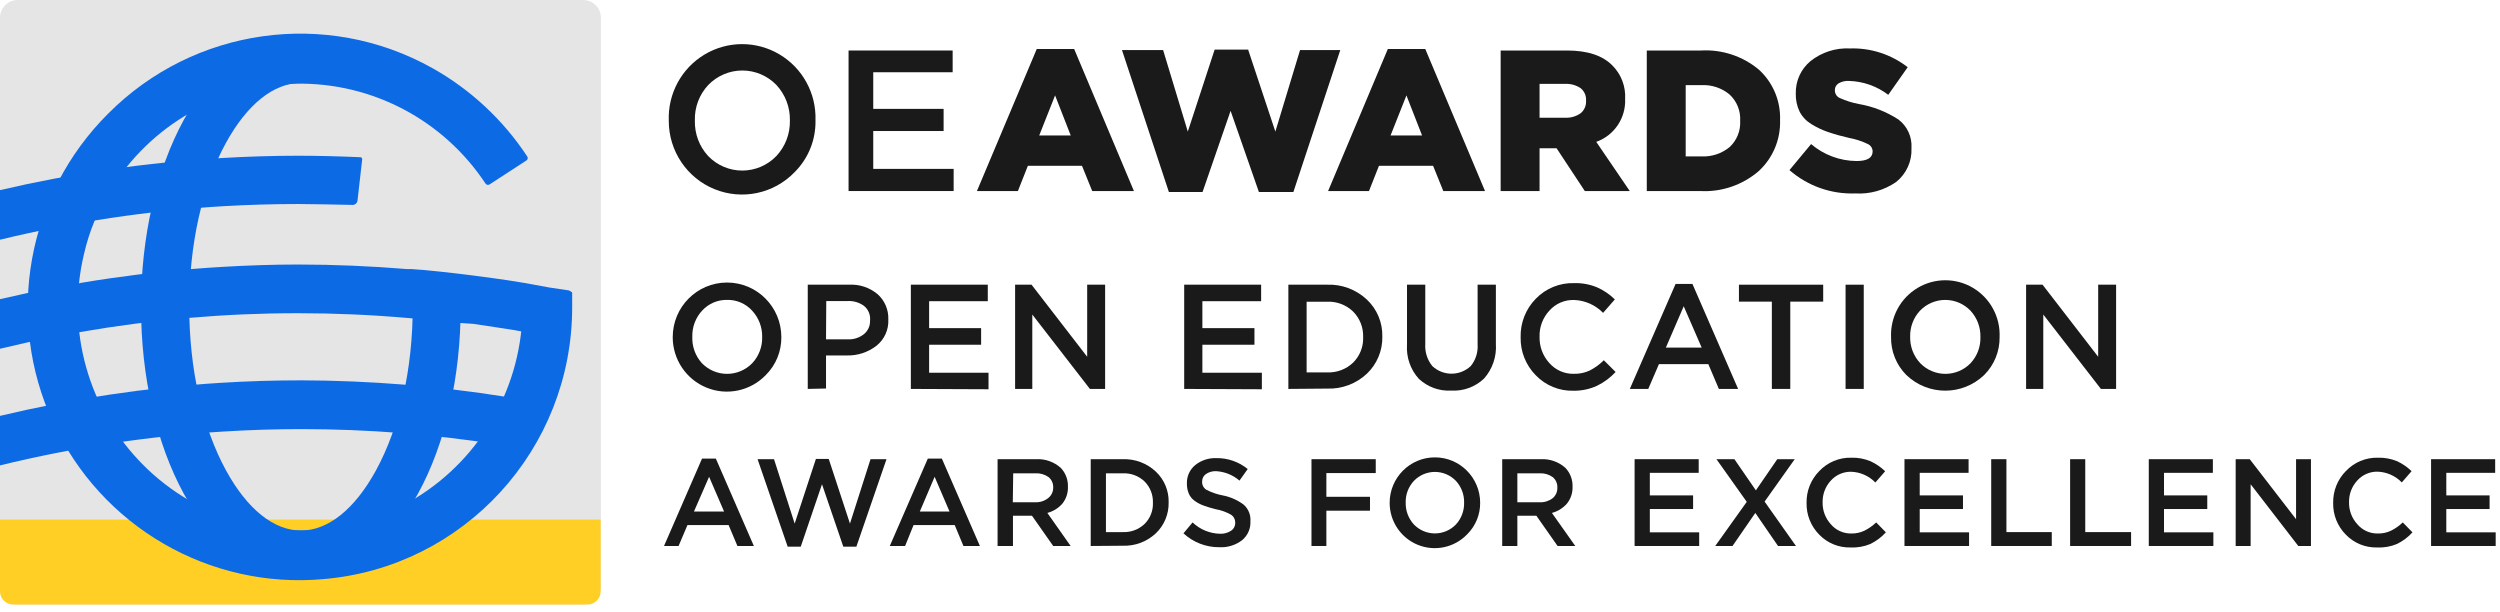
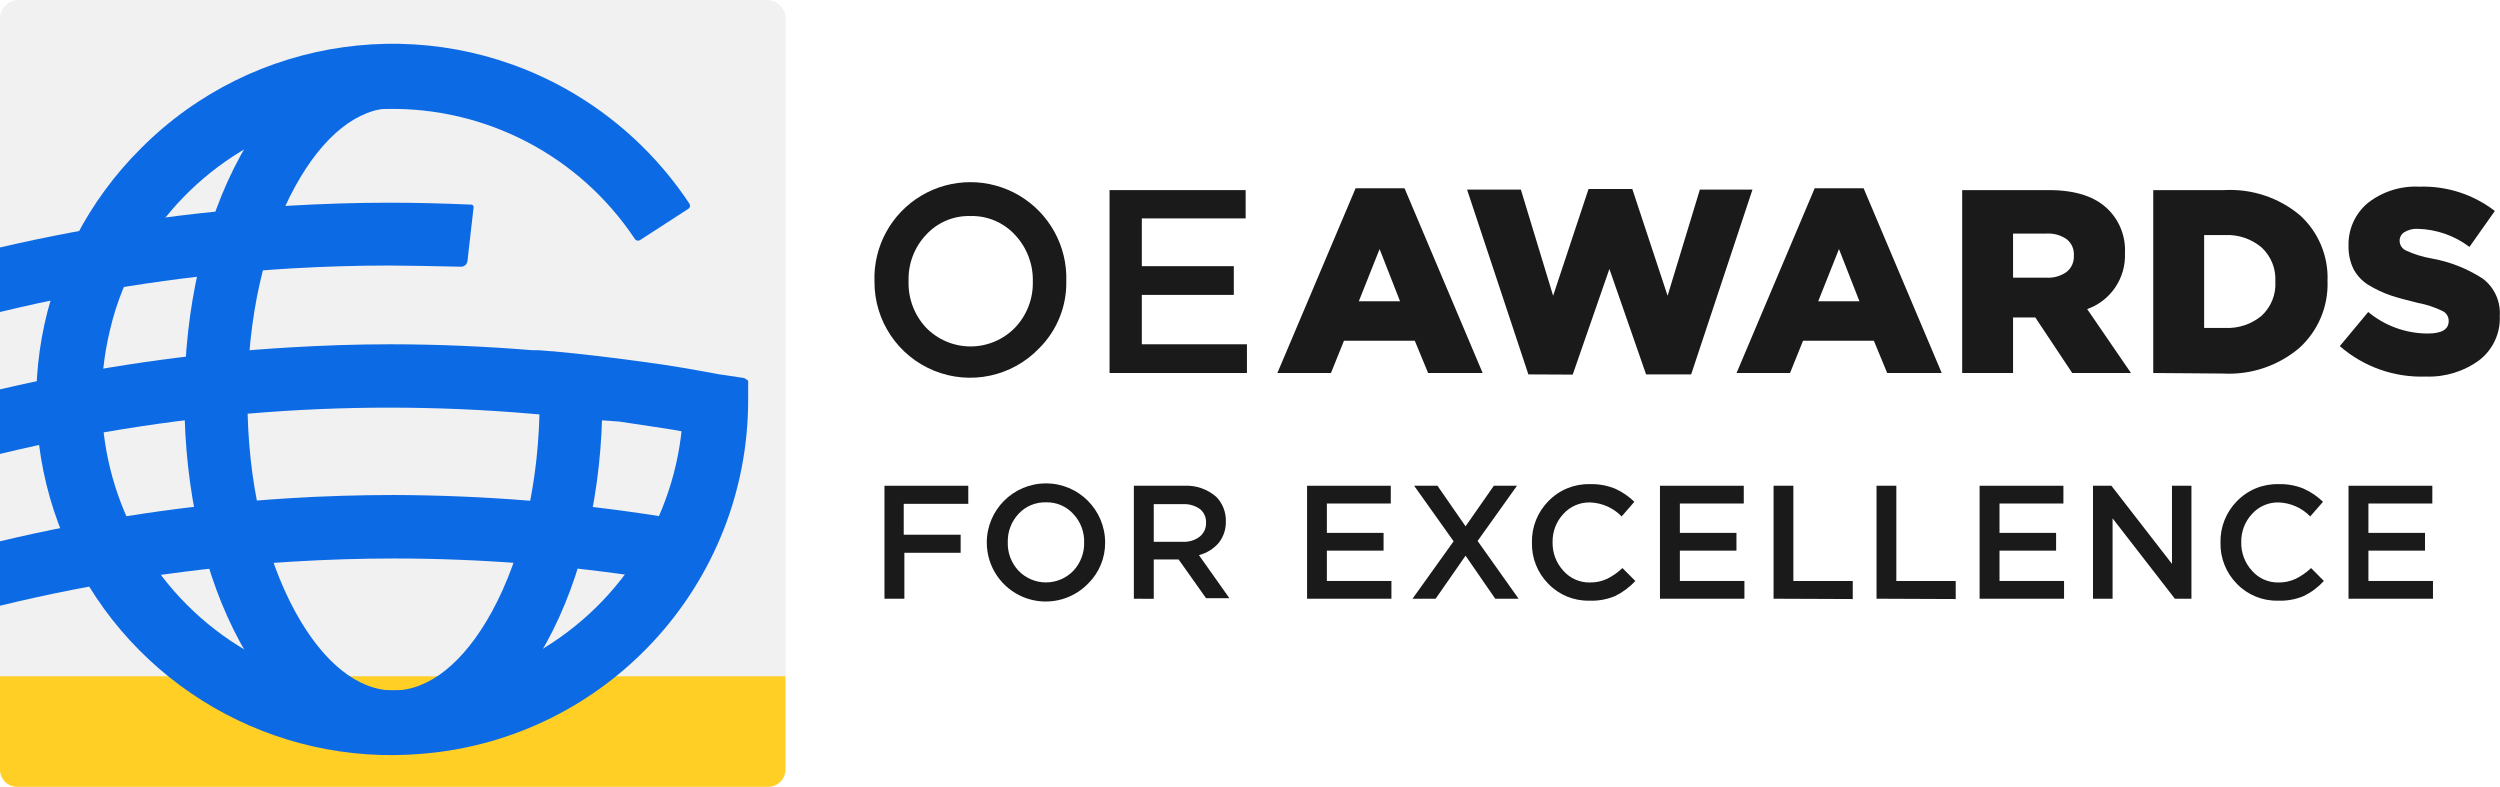
- <svg xmlns="http://www.w3.org/2000/svg" width="188px" height="46px" viewBox="0 0 188 46" version="1.1">
-   <g id="Home-Page-HD" stroke="none" stroke-width="1" fill="none" fill-rule="evenodd">
-     <g id="oeg_desktop" transform="translate(-296, -608)">
-       <g id="Padding-Group-26" transform="translate(280, 592)">
-         <g id="logos/oeawards" transform="translate(16, 16)">
-           <g id="oeawards">
-             <path d="M59.759,12.942 C58.199,14.564 55.815,15.072 53.734,14.226 C51.653,13.38 50.291,11.35 50.292,9.094 L50.292,9.063 C50.22,7.039 51.251,5.137 52.982,4.1 C54.714,3.063 56.87,3.057 58.607,4.084 C60.345,5.111 61.386,7.008 61.325,9.032 L61.325,9.063 C61.352,10.517 60.786,11.918 59.759,12.942 L59.759,12.942 Z M53.256,11.736 C53.928,12.434 54.852,12.827 55.818,12.827 C56.784,12.827 57.708,12.434 58.38,11.736 C59.05,11.023 59.416,10.075 59.4,9.094 L59.4,9.063 C59.422,8.073 59.058,7.114 58.386,6.39 C57.713,5.695 56.789,5.302 55.824,5.302 C54.859,5.302 53.935,5.695 53.262,6.39 C52.591,7.107 52.228,8.061 52.254,9.045 L52.254,9.076 C52.23,10.06 52.589,11.015 53.256,11.736 Z" id="Shape" fill="#1A1A1A" fill-rule="nonzero" />
-             <polygon id="Path" fill="#1A1A1A" fill-rule="nonzero" points="63.812 14.366 63.812 3.798 71.639 3.798 71.639 5.433 65.668 5.433 65.668 8.187 70.959 8.187 70.959 9.853 65.668 9.853 65.668 12.7 71.714 12.7 71.714 14.366" />
-             <path d="M73.465,14.366 L77.963,3.686 L80.778,3.686 L85.271,14.366 L82.134,14.366 L81.366,12.47 L77.295,12.47 L76.546,14.366 L73.465,14.366 Z M78.149,10.188 L80.519,10.188 L79.343,7.174 L78.149,10.188 Z" id="Shape" fill="#1A1A1A" fill-rule="nonzero" />
-             <polygon id="Path" fill="#1A1A1A" fill-rule="nonzero" points="87.9 14.44 84.373 3.767 87.467 3.767 89.323 9.896 91.341 3.73 93.859 3.73 95.907 9.896 97.763 3.767 100.789 3.767 97.262 14.44 94.67 14.44 92.541 8.336 90.431 14.44" />
-             <path d="M99.873,14.366 L104.365,3.686 L107.181,3.686 L111.673,14.366 L108.536,14.366 L107.769,12.47 L103.697,12.47 L102.948,14.366 L99.873,14.366 Z M104.57,10.188 L106.939,10.188 L105.764,7.174 L104.57,10.188 Z" id="Shape" fill="#1A1A1A" fill-rule="nonzero" />
-             <path d="M112.849,14.366 L112.849,3.798 L117.836,3.798 C119.389,3.798 120.533,4.177 121.276,4.948 C121.922,5.608 122.261,6.511 122.21,7.435 L122.21,7.435 C122.273,8.875 121.391,10.187 120.038,10.667 L122.557,14.366 L119.178,14.366 L117.056,11.152 L115.775,11.152 L115.775,14.366 L112.849,14.366 Z M115.775,8.852 L117.7,8.852 C118.111,8.874 118.518,8.758 118.857,8.522 C119.134,8.298 119.288,7.954 119.271,7.596 L119.271,7.565 C119.296,7.203 119.141,6.851 118.857,6.626 C118.512,6.396 118.101,6.285 117.687,6.309 L115.775,6.309 L115.775,8.852 Z" id="Shape" fill="#1A1A1A" fill-rule="nonzero" />
-             <path d="M123.838,14.366 L123.838,3.798 L127.909,3.798 C129.493,3.706 131.052,4.221 132.271,5.24 C133.331,6.207 133.913,7.595 133.861,9.032 L133.861,9.032 C133.909,10.489 133.319,11.893 132.247,12.874 C131.026,13.922 129.45,14.456 127.847,14.366 L123.838,14.366 Z M126.764,11.761 L127.952,11.761 C128.72,11.799 129.474,11.549 130.068,11.059 C130.614,10.553 130.905,9.827 130.86,9.082 L130.86,9.082 C130.903,8.339 130.613,7.616 130.068,7.111 C129.477,6.616 128.721,6.363 127.952,6.403 L126.764,6.403 L126.764,11.761 Z" id="Shape" fill="#1A1A1A" fill-rule="nonzero" />
-             <path d="M139.517,14.546 C137.705,14.613 135.936,13.986 134.567,12.793 L136.194,10.835 C137.151,11.65 138.362,12.101 139.616,12.109 C140.42,12.109 140.822,11.867 140.822,11.382 L140.822,11.382 C140.817,11.142 140.675,10.927 140.457,10.829 C140.007,10.613 139.531,10.458 139.04,10.369 C138.503,10.249 137.972,10.099 137.45,9.921 C137.016,9.773 136.601,9.575 136.213,9.331 C135.837,9.106 135.531,8.781 135.328,8.392 C135.128,7.969 135.03,7.505 135.043,7.037 L135.043,7.037 C135.018,6.094 135.427,5.193 136.151,4.594 C136.995,3.924 138.053,3.586 139.127,3.643 C140.69,3.594 142.221,4.093 143.458,5.054 L141.998,7.13 C141.145,6.481 140.111,6.116 139.04,6.086 C138.766,6.069 138.493,6.134 138.255,6.272 C138.085,6.378 137.982,6.563 137.982,6.763 L137.982,6.794 C137.979,7.045 138.125,7.272 138.354,7.372 C138.818,7.583 139.306,7.735 139.808,7.826 C140.861,8.01 141.867,8.405 142.765,8.989 C143.428,9.492 143.795,10.295 143.743,11.127 L143.743,11.158 C143.784,12.139 143.353,13.08 142.586,13.688 C141.687,14.311 140.607,14.613 139.517,14.546 Z" id="Path" fill="#1A1A1A" fill-rule="nonzero" />
-             <rect id="Rectangle" fill="#E5E5E5" fill-rule="nonzero" x="0" y="0" width="45.188" height="45.459" rx="1.338" />
-             <path d="M0,39.075 L45.169,39.075 L45.169,44.471 C45.169,45.017 44.729,45.459 44.185,45.459 L0.984,45.459 C0.44,45.459 0,45.017 0,44.471 L0,39.075 Z" id="Path" fill="#FFCF25" fill-rule="nonzero" />
-             <path d="M22.615,43.514 C19.181,43.514 16.088,41.251 13.817,37.123 C11.756,33.338 10.605,28.346 10.605,23.068 C10.605,17.791 11.756,12.799 13.817,9.02 C16.088,4.892 19.181,2.617 22.615,2.617 C23.571,2.673 24.317,3.468 24.317,4.429 C24.317,5.39 23.571,6.185 22.615,6.241 C20.574,6.241 18.575,7.851 16.979,10.766 C15.197,14.024 14.231,18.394 14.231,23.068 C14.231,27.743 15.215,32.119 16.997,35.376 C18.594,38.292 20.592,39.896 22.634,39.896 C24.676,39.896 26.675,38.292 28.271,35.376 C30.053,32.119 31.037,27.749 31.037,23.068 C31.093,22.109 31.884,21.359 32.84,21.359 C33.797,21.359 34.588,22.109 34.644,23.068 C34.644,28.346 33.506,33.338 31.433,37.123 C29.156,41.251 26.031,43.514 22.615,43.514 Z" id="Path" fill="#0D6AE5" fill-rule="nonzero" />
-             <path d="M0,31.274 C5.459,29.971 11.019,29.139 16.62,28.787 C18.625,28.663 20.66,28.601 22.671,28.601 C27.812,28.617 32.945,29.031 38.022,29.838 L39.805,30.118 L39.248,33.704 L37.466,33.425 C32.571,32.657 27.625,32.271 22.671,32.268 C20.734,32.268 18.773,32.331 16.843,32.449 C11.164,32.793 5.527,33.646 0,34.997" id="Path" fill="#0D6AE5" fill-rule="nonzero" />
-             <path d="M0,22.496 C5.478,21.214 11.054,20.403 16.669,20.072 C18.563,19.96 20.493,19.892 22.405,19.892 C25.121,19.892 27.881,20.01 30.61,20.234 L30.956,20.234 L31.742,20.296 L31.798,20.296 C33.518,20.458 35.294,20.669 37.076,20.918 L38.165,21.073 L38.165,21.073 L39.402,21.272 L39.402,21.272 C40.052,21.384 40.689,21.502 41.314,21.62 L42.768,21.838 C42.91,21.871 43.007,22.002 42.997,22.148 L42.744,25.574 L40.634,25.182 C40.015,25.064 39.396,24.952 38.691,24.828 L37.453,24.635 L35.597,24.355 L33.933,24.243 L32.695,24.113 C21.757,22.921 10.696,23.636 0,26.226" id="Path" fill="#0D6AE5" fill-rule="nonzero" />
-             <path d="M-1.73127164e-14,18.027 C5.528,16.684 11.165,15.839 16.843,15.503 C18.699,15.398 20.555,15.342 22.411,15.342 C23.259,15.342 25.388,15.385 26.52,15.41 C26.707,15.408 26.863,15.267 26.885,15.081 L27.238,11.972 C27.241,11.936 27.23,11.9 27.207,11.872 C27.183,11.844 27.15,11.826 27.114,11.823 C25.548,11.755 23.971,11.711 22.411,11.711 C20.493,11.711 18.55,11.774 16.645,11.885 C11.038,12.215 5.47,13.022 -1.73127164e-14,14.297" id="Path" fill="#0D6AE5" fill-rule="nonzero" />
-             <path d="M24.299,43.551 C15.73,44.31 7.607,39.593 3.985,31.755 C0.362,23.917 2.018,14.639 8.124,8.554 C14.576,2.058 24.536,0.657 32.516,5.122 C35.388,6.733 37.834,9.012 39.65,11.767 C39.682,11.815 39.694,11.873 39.682,11.93 C39.67,11.986 39.636,12.035 39.588,12.066 L36.816,13.868 C36.766,13.901 36.705,13.912 36.647,13.899 C36.589,13.886 36.538,13.851 36.507,13.8 C33.343,9.019 27.971,6.19 22.258,6.294 C16.545,6.399 11.279,9.423 8.291,14.316 C7.367,15.796 6.697,17.423 6.311,19.127 C4.954,24.822 6.64,30.817 10.762,34.957 C14.884,39.097 20.852,40.788 26.52,39.423 C28.217,39.036 29.837,38.361 31.309,37.428 C36.273,34.366 39.298,28.933 39.297,23.081 L39.297,21.956 L42.038,21.813 L42.948,21.943 C42.995,21.952 43.029,21.994 43.028,22.043 L43.028,23.081 C43.042,33.762 34.894,42.667 24.299,43.551 Z" id="Path" fill="#0D6AE5" fill-rule="nonzero" />
-             <path d="M57.594,28.197 C56.441,29.4 54.675,29.778 53.134,29.151 C51.593,28.525 50.585,27.02 50.589,25.35 L50.589,25.35 C50.589,23.084 52.418,21.247 54.673,21.247 C56.929,21.247 58.757,23.084 58.757,25.35 L58.757,25.35 C58.769,26.418 58.35,27.445 57.594,28.197 Z M52.78,27.308 C53.277,27.823 53.962,28.114 54.676,28.114 C55.391,28.114 56.075,27.823 56.573,27.308 C57.068,26.777 57.335,26.071 57.315,25.344 L57.315,25.344 C57.33,24.609 57.059,23.898 56.56,23.361 C56.074,22.826 55.381,22.531 54.661,22.552 C53.957,22.542 53.282,22.834 52.805,23.354 C52.31,23.886 52.043,24.591 52.062,25.319 L52.062,25.319 C52.032,26.051 52.29,26.765 52.78,27.308 L52.78,27.308 Z" id="Shape" fill="#1A1A1A" fill-rule="nonzero" />
-             <path d="M60.743,29.247 L60.743,21.409 L63.837,21.409 C64.621,21.363 65.393,21.619 65.996,22.124 C66.535,22.604 66.83,23.302 66.801,24.026 L66.801,24.026 C66.839,24.787 66.51,25.521 65.916,25.996 C65.273,26.497 64.477,26.756 63.664,26.73 L62.117,26.73 L62.117,29.216 L60.743,29.247 Z M62.117,25.518 L63.732,25.518 C64.178,25.544 64.619,25.405 64.969,25.126 C65.272,24.88 65.442,24.504 65.427,24.113 L65.427,24.113 C65.475,23.687 65.302,23.267 64.969,23 C64.61,22.74 64.173,22.613 63.732,22.639 L62.135,22.639 L62.117,25.518 Z" id="Shape" fill="#1A1A1A" fill-rule="nonzero" />
-             <polygon id="Path" fill="#1A1A1A" fill-rule="nonzero" points="68.496 29.247 68.496 21.409 74.282 21.409 74.282 22.652 69.87 22.652 69.87 24.678 73.78 24.678 73.78 25.922 69.87 25.922 69.87 28.029 74.337 28.029 74.337 29.272" />
-             <polygon id="Path" fill="#1A1A1A" fill-rule="nonzero" points="76.336 29.247 76.336 21.409 77.573 21.409 81.756 26.829 81.756 21.409 83.105 21.409 83.105 29.247 81.96 29.247 77.629 23.653 77.629 29.247" />
-             <polygon id="Path" fill="#1A1A1A" fill-rule="nonzero" points="89.051 29.247 89.051 21.409 94.837 21.409 94.837 22.652 90.419 22.652 90.419 24.678 94.335 24.678 94.335 25.922 90.419 25.922 90.419 28.029 94.892 28.029 94.892 29.272" />
-             <path d="M96.885,29.247 L96.885,21.409 L99.799,21.409 C100.901,21.366 101.974,21.766 102.781,22.521 C103.55,23.239 103.976,24.253 103.951,25.306 L103.951,25.306 C103.975,26.362 103.552,27.379 102.788,28.104 C101.981,28.86 100.908,29.263 99.805,29.222 L96.885,29.247 Z M98.258,28.004 L99.799,28.004 C100.526,28.036 101.234,27.769 101.76,27.264 C102.264,26.761 102.535,26.069 102.509,25.356 L102.509,25.356 C102.534,24.639 102.263,23.944 101.76,23.435 C101.236,22.927 100.527,22.657 99.799,22.689 L98.258,22.689 L98.258,28.004 Z" id="Shape" fill="#1A1A1A" fill-rule="nonzero" />
-             <path d="M109.136,29.372 C108.238,29.424 107.357,29.105 106.698,28.489 C106.064,27.791 105.743,26.864 105.807,25.922 L105.807,21.409 L107.181,21.409 L107.181,25.866 C107.142,26.466 107.33,27.058 107.707,27.525 C108.521,28.293 109.788,28.293 110.602,27.525 C110.972,27.07 111.156,26.49 111.116,25.903 L111.116,21.409 L112.49,21.409 L112.49,25.853 C112.556,26.811 112.234,27.754 111.599,28.47 C110.936,29.098 110.045,29.424 109.136,29.372 L109.136,29.372 Z" id="Path" fill="#1A1A1A" fill-rule="nonzero" />
-             <path d="M118.325,29.384 C117.26,29.412 116.232,28.991 115.491,28.222 C114.737,27.46 114.326,26.423 114.352,25.35 L114.352,25.35 C114.327,24.273 114.738,23.232 115.491,22.465 C116.247,21.683 117.295,21.257 118.38,21.291 C118.969,21.274 119.555,21.382 120.1,21.608 C120.596,21.827 121.049,22.134 121.437,22.515 L120.552,23.528 C119.976,22.934 119.193,22.587 118.368,22.559 C117.661,22.537 116.982,22.831 116.512,23.361 C116.018,23.892 115.754,24.598 115.775,25.325 L115.775,25.325 C115.756,26.055 116.02,26.764 116.512,27.302 C116.98,27.835 117.66,28.132 118.368,28.11 C118.776,28.119 119.18,28.034 119.55,27.861 C119.94,27.661 120.297,27.401 120.608,27.09 L121.493,27.973 C121.095,28.404 120.621,28.756 120.094,29.011 C119.539,29.265 118.935,29.392 118.325,29.384 L118.325,29.384 Z" id="Path" fill="#1A1A1A" fill-rule="nonzero" />
-             <path d="M122.563,29.247 L126.003,21.353 L127.272,21.353 L130.706,29.247 L129.258,29.247 L128.466,27.382 L124.753,27.382 L123.949,29.247 L122.563,29.247 Z M125.273,26.139 L127.965,26.139 L126.616,23.031 L125.273,26.139 Z" id="Shape" fill="#1A1A1A" fill-rule="nonzero" />
-             <polygon id="Path" fill="#1A1A1A" fill-rule="nonzero" points="133.243 29.247 133.243 22.683 130.768 22.683 130.768 21.409 137.104 21.409 137.104 22.683 134.629 22.683 134.629 29.247" />
-             <polygon id="Path" fill="#1A1A1A" fill-rule="nonzero" points="138.787 29.247 138.787 21.409 140.154 21.409 140.154 29.247" />
-             <path d="M149.213,28.197 C147.574,29.772 144.992,29.772 143.353,28.197 C142.599,27.44 142.186,26.407 142.208,25.337 L142.208,25.337 C142.15,23.835 142.915,22.42 144.202,21.652 C145.488,20.883 147.09,20.883 148.377,21.652 C149.663,22.42 150.428,23.835 150.37,25.337 L150.37,25.337 C150.388,26.409 149.97,27.442 149.213,28.197 L149.213,28.197 Z M144.399,27.308 C144.896,27.823 145.581,28.114 146.295,28.114 C147.01,28.114 147.694,27.823 148.192,27.308 C148.685,26.776 148.95,26.07 148.928,25.344 L148.928,25.344 C148.945,24.61 148.677,23.898 148.179,23.361 C147.682,22.845 146.998,22.554 146.283,22.554 C145.568,22.554 144.884,22.845 144.386,23.361 C143.891,23.892 143.625,24.597 143.644,25.325 L143.644,25.325 C143.626,26.06 143.898,26.772 144.399,27.308 Z" id="Shape" fill="#1A1A1A" fill-rule="nonzero" />
-             <polygon id="Path" fill="#1A1A1A" fill-rule="nonzero" points="152.362 29.247 152.362 21.409 153.6 21.409 157.783 26.829 157.783 21.409 159.131 21.409 159.131 29.247 157.987 29.247 153.655 23.653 153.655 29.247" />
-             <path d="M49.934,41.058 L52.792,34.488 L53.832,34.488 L56.69,41.058 L55.453,41.058 L54.791,39.485 L51.697,39.485 L51.029,41.058 L49.934,41.058 Z M52.186,38.466 L54.45,38.466 L53.324,35.855 L52.186,38.466 Z" id="Shape" fill="#1A1A1A" fill-rule="nonzero" />
-             <polygon id="Path" fill="#1A1A1A" fill-rule="nonzero" points="59.233 41.108 56.969 34.531 58.206 34.531 59.759 39.374 61.356 34.512 62.321 34.512 63.917 39.374 65.464 34.531 66.665 34.531 64.4 41.108 63.416 41.108 61.814 36.415 60.217 41.108" />
-             <path d="M66.912,41.058 L69.771,34.488 L70.829,34.488 L73.688,41.058 L72.45,41.058 L71.794,39.485 L68.7,39.485 L68.063,41.058 L66.912,41.058 Z M69.171,38.466 L71.404,38.466 L70.284,35.855 L69.171,38.466 Z" id="Shape" fill="#1A1A1A" fill-rule="nonzero" />
-             <path d="M75.018,41.058 L75.018,34.531 L77.914,34.531 C78.594,34.494 79.261,34.729 79.77,35.184 C80.131,35.562 80.325,36.071 80.308,36.595 L80.308,36.595 C80.327,37.056 80.18,37.508 79.894,37.869 C79.595,38.212 79.2,38.457 78.761,38.572 L80.512,41.058 L79.201,41.058 L77.604,38.783 L76.175,38.783 L76.175,41.058 L75.018,41.058 Z M76.163,37.77 L77.833,37.77 C78.182,37.789 78.526,37.683 78.805,37.471 C79.055,37.285 79.203,36.989 79.201,36.676 L79.201,36.676 C79.218,36.367 79.087,36.069 78.848,35.874 C78.557,35.671 78.206,35.572 77.852,35.594 L76.193,35.594 L76.163,37.77 Z" id="Shape" fill="#1A1A1A" fill-rule="nonzero" />
-             <path d="M82.022,41.058 L82.022,34.531 L84.441,34.531 C85.357,34.5 86.247,34.836 86.917,35.464 C87.552,36.06 87.904,36.902 87.882,37.776 L87.882,37.776 C87.903,38.655 87.552,39.502 86.917,40.107 C86.247,40.735 85.357,41.07 84.441,41.039 L82.022,41.058 Z M83.167,40.014 L84.441,40.014 C85.049,40.039 85.641,39.815 86.081,39.392 C86.498,38.973 86.723,38.399 86.7,37.807 L86.7,37.807 C86.721,37.214 86.497,36.638 86.081,36.216 C85.642,35.792 85.05,35.567 84.441,35.594 L83.167,35.594 L83.167,40.014 Z" id="Shape" fill="#1A1A1A" fill-rule="nonzero" />
-             <path d="M91.706,41.151 C90.703,41.163 89.733,40.789 88.996,40.107 L89.682,39.286 C90.238,39.816 90.971,40.12 91.737,40.138 C92.032,40.154 92.324,40.076 92.572,39.914 C92.78,39.779 92.901,39.542 92.888,39.293 L92.888,39.293 C92.893,39.062 92.781,38.844 92.59,38.715 C92.228,38.507 91.832,38.364 91.421,38.292 C91.107,38.216 90.797,38.123 90.493,38.012 C90.254,37.925 90.029,37.803 89.825,37.652 C89.632,37.513 89.482,37.324 89.392,37.105 C89.294,36.864 89.248,36.606 89.255,36.346 L89.255,36.346 C89.241,35.819 89.47,35.315 89.874,34.979 C90.326,34.616 90.893,34.428 91.471,34.45 C92.328,34.438 93.162,34.729 93.828,35.271 L93.209,36.141 C92.718,35.72 92.103,35.471 91.458,35.432 C91.184,35.419 90.912,35.496 90.685,35.65 C90.504,35.776 90.398,35.983 90.4,36.203 L90.4,36.203 C90.382,36.452 90.5,36.691 90.709,36.825 C91.099,37.029 91.516,37.173 91.947,37.254 C92.519,37.363 93.058,37.601 93.525,37.95 C93.878,38.262 94.066,38.722 94.032,39.193 L94.032,39.193 C94.062,39.739 93.832,40.267 93.413,40.617 C92.925,40.993 92.32,41.182 91.706,41.151 Z" id="Path" fill="#1A1A1A" fill-rule="nonzero" />
-             <polygon id="Path" fill="#1A1A1A" fill-rule="nonzero" points="98.623 41.058 98.623 34.531 103.456 34.531 103.456 35.575 99.743 35.575 99.743 37.359 103.023 37.359 103.023 38.404 99.743 38.404 99.743 41.058" />
-             <path d="M110.33,40.182 C109.37,41.18 107.902,41.493 106.621,40.972 C105.34,40.451 104.501,39.202 104.502,37.813 L104.502,37.813 C104.502,35.925 106.025,34.394 107.905,34.394 C109.784,34.394 111.308,35.925 111.308,37.813 L111.308,37.813 C111.315,38.703 110.962,39.558 110.33,40.182 L110.33,40.182 Z M106.327,39.442 C106.741,39.871 107.31,40.113 107.905,40.113 C108.499,40.113 109.069,39.871 109.483,39.442 C109.895,38.997 110.117,38.408 110.101,37.801 L110.101,37.801 C110.116,37.194 109.894,36.605 109.483,36.16 C109.069,35.731 108.499,35.488 107.905,35.488 C107.31,35.488 106.741,35.731 106.327,36.16 C105.914,36.602 105.692,37.189 105.708,37.795 L105.708,37.795 C105.693,38.404 105.915,38.995 106.327,39.442 L106.327,39.442 Z" id="Shape" fill="#1A1A1A" fill-rule="nonzero" />
-             <path d="M112.966,41.058 L112.966,34.531 L115.862,34.531 C116.542,34.494 117.209,34.729 117.718,35.184 C118.079,35.562 118.273,36.071 118.256,36.595 L118.256,36.595 C118.273,37.057 118.124,37.509 117.836,37.869 C117.537,38.212 117.142,38.457 116.703,38.572 L118.461,41.058 L117.13,41.058 L115.534,38.783 L114.105,38.783 L114.105,41.058 L112.966,41.058 Z M114.105,37.77 L115.775,37.77 C116.126,37.788 116.472,37.683 116.753,37.471 C116.991,37.278 117.124,36.983 117.112,36.676 L117.112,36.676 C117.129,36.367 116.998,36.069 116.759,35.874 C116.47,35.671 116.121,35.572 115.769,35.594 L114.105,35.594 L114.105,37.77 Z" id="Shape" fill="#1A1A1A" fill-rule="nonzero" />
-             <polygon id="Path" fill="#1A1A1A" fill-rule="nonzero" points="122.922 41.058 122.922 34.531 127.742 34.531 127.742 35.557 124.067 35.557 124.067 37.254 127.321 37.254 127.321 38.279 124.067 38.279 124.067 40.032 127.779 40.032 127.779 41.058" />
-             <polygon id="Path" fill="#1A1A1A" fill-rule="nonzero" points="128.986 41.058 131.356 37.739 129.078 34.531 130.427 34.531 132.042 36.875 133.651 34.531 134.963 34.531 132.698 37.72 135.056 41.058 133.707 41.058 131.999 38.572 130.285 41.058" />
-             <path d="M139.158,41.17 C138.272,41.192 137.417,40.841 136.801,40.2 C136.175,39.567 135.833,38.705 135.854,37.813 L135.854,37.813 C135.837,36.924 136.179,36.065 136.801,35.432 C137.427,34.765 138.307,34.397 139.22,34.419 C139.709,34.405 140.196,34.494 140.649,34.68 C141.061,34.866 141.438,35.123 141.763,35.439 L141.027,36.284 C140.547,35.789 139.895,35.499 139.208,35.476 C138.626,35.464 138.068,35.707 137.679,36.141 C137.269,36.584 137.047,37.171 137.06,37.776 L137.06,37.776 C137.047,38.385 137.269,38.975 137.679,39.423 C138.062,39.876 138.628,40.132 139.22,40.119 C139.56,40.127 139.897,40.055 140.204,39.908 C140.528,39.747 140.826,39.537 141.089,39.286 L141.819,40.032 C141.49,40.392 141.098,40.687 140.662,40.903 C140.186,41.103 139.673,41.194 139.158,41.17 L139.158,41.17 Z" id="Path" fill="#1A1A1A" fill-rule="nonzero" />
-             <polygon id="Path" fill="#1A1A1A" fill-rule="nonzero" points="143.217 41.058 143.217 34.531 148.037 34.531 148.037 35.557 144.362 35.557 144.362 37.254 147.616 37.254 147.616 38.279 144.362 38.279 144.362 40.032 148.074 40.032 148.074 41.058" />
-             <polygon id="Path" fill="#1A1A1A" fill-rule="nonzero" points="149.739 41.058 149.739 34.531 150.883 34.531 150.883 40.014 154.293 40.014 154.293 41.058" />
-             <polygon id="Path" fill="#1A1A1A" fill-rule="nonzero" points="155.673 41.058 155.673 34.531 156.811 34.531 156.811 40.014 160.258 40.014 160.258 41.058" />
-             <polygon id="Path" fill="#1A1A1A" fill-rule="nonzero" points="161.588 41.058 161.588 34.531 166.408 34.531 166.408 35.557 162.733 35.557 162.733 37.254 165.987 37.254 165.987 38.279 162.733 38.279 162.733 40.032 166.445 40.032 166.445 41.058" />
-             <polygon id="Path" fill="#1A1A1A" fill-rule="nonzero" points="168.122 41.058 168.122 34.531 169.18 34.531 172.664 39.044 172.664 34.531 173.784 34.531 173.784 41.058 172.831 41.058 169.248 36.415 169.248 41.058" />
-             <path d="M178.758,41.17 C177.872,41.192 177.017,40.841 176.401,40.2 C175.775,39.567 175.433,38.705 175.454,37.813 L175.454,37.813 C175.438,36.924 175.779,36.065 176.401,35.432 C177.028,34.765 177.907,34.397 178.82,34.419 C179.312,34.406 179.8,34.495 180.256,34.68 C180.66,34.867 181.031,35.122 181.351,35.432 L180.615,36.278 C180.135,35.782 179.483,35.493 178.795,35.47 C178.214,35.457 177.656,35.7 177.267,36.135 C176.857,36.578 176.635,37.165 176.648,37.77 L176.648,37.77 C176.635,38.379 176.857,38.969 177.267,39.417 C177.652,39.876 178.223,40.134 178.82,40.119 C179.16,40.127 179.497,40.055 179.804,39.908 C180.128,39.747 180.426,39.537 180.689,39.286 L181.419,40.032 C181.091,40.392 180.698,40.687 180.262,40.903 C179.787,41.103 179.273,41.194 178.758,41.17 L178.758,41.17 Z" id="Path" fill="#1A1A1A" fill-rule="nonzero" />
-             <polygon id="Path" fill="#1A1A1A" fill-rule="nonzero" points="182.817 41.058 182.817 34.531 187.637 34.531 187.637 35.557 183.962 35.557 183.962 37.254 187.217 37.254 187.217 38.279 183.962 38.279 183.962 40.032 187.675 40.032 187.675 41.058" />
-           </g>
-         </g>
-       </g>
+ <svg xmlns="http://www.w3.org/2000/svg" viewBox="0 0 232.37 73.13">
+   <defs>
+     <style>.cls-1{fill:#1a1a1a;}.cls-2{fill:#f1f1f1;}.cls-3{fill:#ffcf25;}.cls-4{fill:#0d6ae5;}</style>
+   </defs>
+   <g id="Layer_2" data-name="Layer 2">
+     <g id="Layer_1-2" data-name="Layer 1">
+       <path class="cls-1" d="M96.58,32.38a8.89,8.89,0,0,1-15.3-6.18v-.05a8.92,8.92,0,1,1,17.83,0v0A8.57,8.57,0,0,1,96.58,32.38ZM86.07,30.45a5.77,5.77,0,0,0,8.28,0A6,6,0,0,0,96,26.2v-.05a6.11,6.11,0,0,0-1.64-4.3,5.43,5.43,0,0,0-4.16-1.77,5.38,5.38,0,0,0-4.12,1.74,6,6,0,0,0-1.63,4.28v0A6.07,6.07,0,0,0,86.07,30.45Z" />
+       <path class="cls-1" d="M103.13,34.67v-17h12.65V20.3h-9.65v4.44h8.55v2.67h-8.55V32h9.77v2.67Z" />
+       <path class="cls-1" d="M118.73,34.67,126,17.5h4.55l7.26,17.17h-5.07l-1.24-3h-6.58l-1.21,3ZM126.3,28h3.83l-1.9-4.85Z" />
+       <path class="cls-1" d="M142.06,34.8l-5.7-17.18h5l3,9.87,3.29-9.92h4.07L155,27.49l3-9.87h4.89l-5.7,17.18H153L149.59,25l-3.41,9.82Z" />
+       <path class="cls-1" d="M161.41,34.67l7.26-17.17h4.55l7.26,17.17h-5.07l-1.24-3h-6.58l-1.21,3ZM169,28h3.83l-1.9-4.85Z" />
+       <path class="cls-1" d="M182.38,34.67v-17h8.06q3.76,0,5.56,1.85a5.31,5.31,0,0,1,1.51,4v0A5.28,5.28,0,0,1,194,28.73l4.07,5.94h-5.46l-3.43-5.16h-2.07v5.16Zm4.73-8.86h3.11a2.91,2.91,0,0,0,1.87-.54,1.78,1.78,0,0,0,.67-1.48v-.05a1.77,1.77,0,0,0-.67-1.51,3,3,0,0,0-1.89-.52h-3.09Z" />
+       <path class="cls-1" d="M200.14,34.67v-17h6.58A10.11,10.11,0,0,1,213.77,20a7.84,7.84,0,0,1,2.57,6.1v.05a8,8,0,0,1-2.61,6.18,10.11,10.11,0,0,1-7.11,2.39Zm4.73-4.19h1.92a4.94,4.94,0,0,0,3.42-1.13,4,4,0,0,0,1.28-3.18v-.05A4,4,0,0,0,210.21,23a4.9,4.9,0,0,0-3.42-1.15h-1.92Z" />
+       <path class="cls-1" d="M225.48,35a11.52,11.52,0,0,1-8-2.83L220.12,29a8.69,8.69,0,0,0,5.53,2c1.3,0,1.95-.38,1.95-1.16v-.05a1,1,0,0,0-.59-.89,9,9,0,0,0-2.29-.75c-1-.24-1.89-.48-2.57-.71a10.79,10.79,0,0,1-2-.95A3.89,3.89,0,0,1,218.75,25a4.78,4.78,0,0,1-.46-2.19v0a5,5,0,0,1,1.79-3.94,7.2,7.2,0,0,1,4.81-1.52,10.89,10.89,0,0,1,7,2.26l-2.36,3.34a8.3,8.3,0,0,0-4.78-1.68,2.19,2.19,0,0,0-1.27.31.92.92,0,0,0-.44.79v0a1,1,0,0,0,.6.92,9.63,9.63,0,0,0,2.35.73,12.85,12.85,0,0,1,4.78,1.88,4,4,0,0,1,1.58,3.43v.05a4.91,4.91,0,0,1-1.87,4.07A7.89,7.89,0,0,1,225.48,35Z" />
+       <rect class="cls-2" width="73.03" height="73.13" rx="1.73" />
+       <path class="cls-3" d="M0,62.86H73a0,0,0,0,1,0,0v8.68a1.59,1.59,0,0,1-1.59,1.59H1.59A1.59,1.59,0,0,1,0,71.54V62.86A0,0,0,0,1,0,62.86Z" />
+       <path class="cls-4" d="M36.55,70C31,70,26,66.36,22.33,59.72,19,53.63,17.14,45.6,17.14,37.11S19,20.59,22.33,14.51C26,7.87,31,4.21,36.55,4.21a2.92,2.92,0,0,1,0,5.83c-3.3,0-6.53,2.59-9.11,7.28C24.56,22.56,23,29.59,23,37.11s1.59,14.56,4.47,19.8c2.58,4.69,5.81,7.27,9.11,7.27s6.53-2.58,9.11-7.27c2.88-5.24,4.47-12.27,4.47-19.8a2.92,2.92,0,0,1,5.83,0c0,8.49-1.84,16.52-5.19,22.61C47.12,66.36,42.07,70,36.55,70Z" />
+       <path class="cls-4" d="M0,50.31a159.1,159.1,0,0,1,26.86-4c3.24-.2,6.53-.3,9.78-.3A162.07,162.07,0,0,1,61.45,48l2.88.45-.9,5.77-2.88-.45a155.49,155.49,0,0,0-23.91-1.86c-3.13,0-6.3.1-9.42.29A154.45,154.45,0,0,0,0,56.3" />
+       <path class="cls-4" d="M0,36.19a160.08,160.08,0,0,1,26.94-3.9C30,32.11,33.12,32,36.21,32c4.39,0,8.85.19,13.26.55l.56,0,1.27.1h.09c2.78.26,5.65.6,8.53,1l1.76.25v0l2,.32h0c1.05.18,2.08.37,3.09.56l2.35.35a.48.48,0,0,1,.37.5l-.41,5.51-3.41-.63c-1-.19-2-.37-3.14-.57l-2-.31-3-.45L54.84,39l-2-.21A154.42,154.42,0,0,0,0,42.19" />
+       <path class="cls-4" d="M0,29a154.47,154.47,0,0,1,27.22-4.06c3-.17,6-.26,9-.26,1.37,0,4.81.07,6.64.11a.6.6,0,0,0,.59-.53l.57-5a.22.22,0,0,0-.2-.24c-2.53-.11-5.08-.18-7.6-.18-3.1,0-6.24.1-9.32.28A160.37,160.37,0,0,0,0,23" />
+       <path class="cls-4" d="M39.27,70.06a33,33,0,0,1-26.14-56.3A33,33,0,0,1,52.55,8.24,33.28,33.28,0,0,1,64.08,18.93a.34.34,0,0,1-.1.48l-4.48,2.9A.36.36,0,0,1,59,22.2a27.06,27.06,0,0,0-45.6.83,25,25,0,0,0-3.2,7.74A27.09,27.09,0,0,0,42.86,63.42a24.79,24.79,0,0,0,7.74-3.21A27.08,27.08,0,0,0,63.51,37.13V35.32l4.43-.23,1.47.21a.16.16,0,0,1,.13.16v1.67A33,33,0,0,1,39.27,70.06Z" />
+       <path class="cls-1" d="M82.21,55.65V45.15H90v1.68h-6V49.7h5.29v1.68H84.06v4.27Z" />
+       <path class="cls-1" d="M101.14,54.24a5.48,5.48,0,0,1-9.42-3.81v0a5.49,5.49,0,1,1,11,0v0A5.28,5.28,0,0,1,101.14,54.24Zm-6.47-1.19a3.54,3.54,0,0,0,5.1,0,3.73,3.73,0,0,0,1-2.63v0a3.7,3.7,0,0,0-1-2.64,3.31,3.31,0,0,0-2.55-1.09,3.36,3.36,0,0,0-2.55,1.07,3.74,3.74,0,0,0-1,2.63v0A3.72,3.72,0,0,0,94.67,53.05Z" />
+       <path class="cls-1" d="M105.39,55.65V45.15h4.68a4.17,4.17,0,0,1,3,1.05,3.14,3.14,0,0,1,.87,2.27v0a3.09,3.09,0,0,1-.67,2,3.65,3.65,0,0,1-1.83,1.13l2.83,4h-2.17L109.55,52h-2.31v3.66Zm1.85-5.29h2.7a2.39,2.39,0,0,0,1.57-.48,1.58,1.58,0,0,0,.59-1.28v0a1.55,1.55,0,0,0-.57-1.29,2.55,2.55,0,0,0-1.61-.45h-2.68Z" />
+       <path class="cls-1" d="M121.49,55.65V45.15h7.78V46.8h-5.94v2.73h5.27v1.65h-5.27V54h6v1.65Z" />
+       <path class="cls-1" d="M131.29,55.65l3.82-5.34-3.67-5.16h2.17l2.61,3.77,2.63-3.77H141l-3.66,5.13,3.81,5.37h-2.17l-2.76-4-2.78,4Z" />
+       <path class="cls-1" d="M147.73,55.83a5.12,5.12,0,0,1-3.81-1.56,5.27,5.27,0,0,1-1.53-3.84v0a5.31,5.31,0,0,1,1.53-3.85A5.18,5.18,0,0,1,147.8,45a5.73,5.73,0,0,1,2.32.42,6.26,6.26,0,0,1,1.79,1.22L150.73,48a4.3,4.3,0,0,0-2.94-1.3,3.25,3.25,0,0,0-2.48,1.07,3.74,3.74,0,0,0-1,2.63v0a3.79,3.79,0,0,0,1,2.65,3.2,3.2,0,0,0,2.48,1.09,3.65,3.65,0,0,0,1.59-.34,5.81,5.81,0,0,0,1.42-1L152,54a6.35,6.35,0,0,1-1.88,1.4A5.55,5.55,0,0,1,147.73,55.83Z" />
+       <path class="cls-1" d="M154.29,55.65V45.15h7.79V46.8h-5.94v2.73h5.26v1.65h-5.26V54h6v1.65Z" />
+       <path class="cls-1" d="M164.85,55.65V45.15h1.84V54h5.52v1.68Z" />
+       <path class="cls-1" d="M174.42,55.65V45.15h1.84V54h5.52v1.68Z" />
+       <path class="cls-1" d="M184,55.65V45.15h7.79V46.8h-5.94v2.73h5.26v1.65h-5.26V54h6v1.65Z" />
+       <path class="cls-1" d="M194.54,55.65V45.15h1.71l5.63,7.26V45.15h1.81v10.5h-1.54l-5.79-7.47v7.47Z" />
+       <path class="cls-1" d="M211.73,55.83a5.12,5.12,0,0,1-3.81-1.56,5.27,5.27,0,0,1-1.53-3.84v0a5.31,5.31,0,0,1,1.53-3.85A5.2,5.2,0,0,1,211.81,45a5.68,5.68,0,0,1,2.31.42,6.3,6.3,0,0,1,1.8,1.22L214.73,48a4.3,4.3,0,0,0-2.94-1.3,3.23,3.23,0,0,0-2.47,1.07,3.74,3.74,0,0,0-1,2.63v0a3.79,3.79,0,0,0,1,2.65,3.18,3.18,0,0,0,2.47,1.09,3.65,3.65,0,0,0,1.59-.34,5.85,5.85,0,0,0,1.43-1L216,54a6.31,6.31,0,0,1-1.87,1.4A5.6,5.6,0,0,1,211.73,55.83Z" />
+       <path class="cls-1" d="M218.29,55.65V45.15h7.79V46.8h-5.94v2.73h5.26v1.65h-5.26V54h6v1.65Z" />
    </g>
  </g>
</svg>
